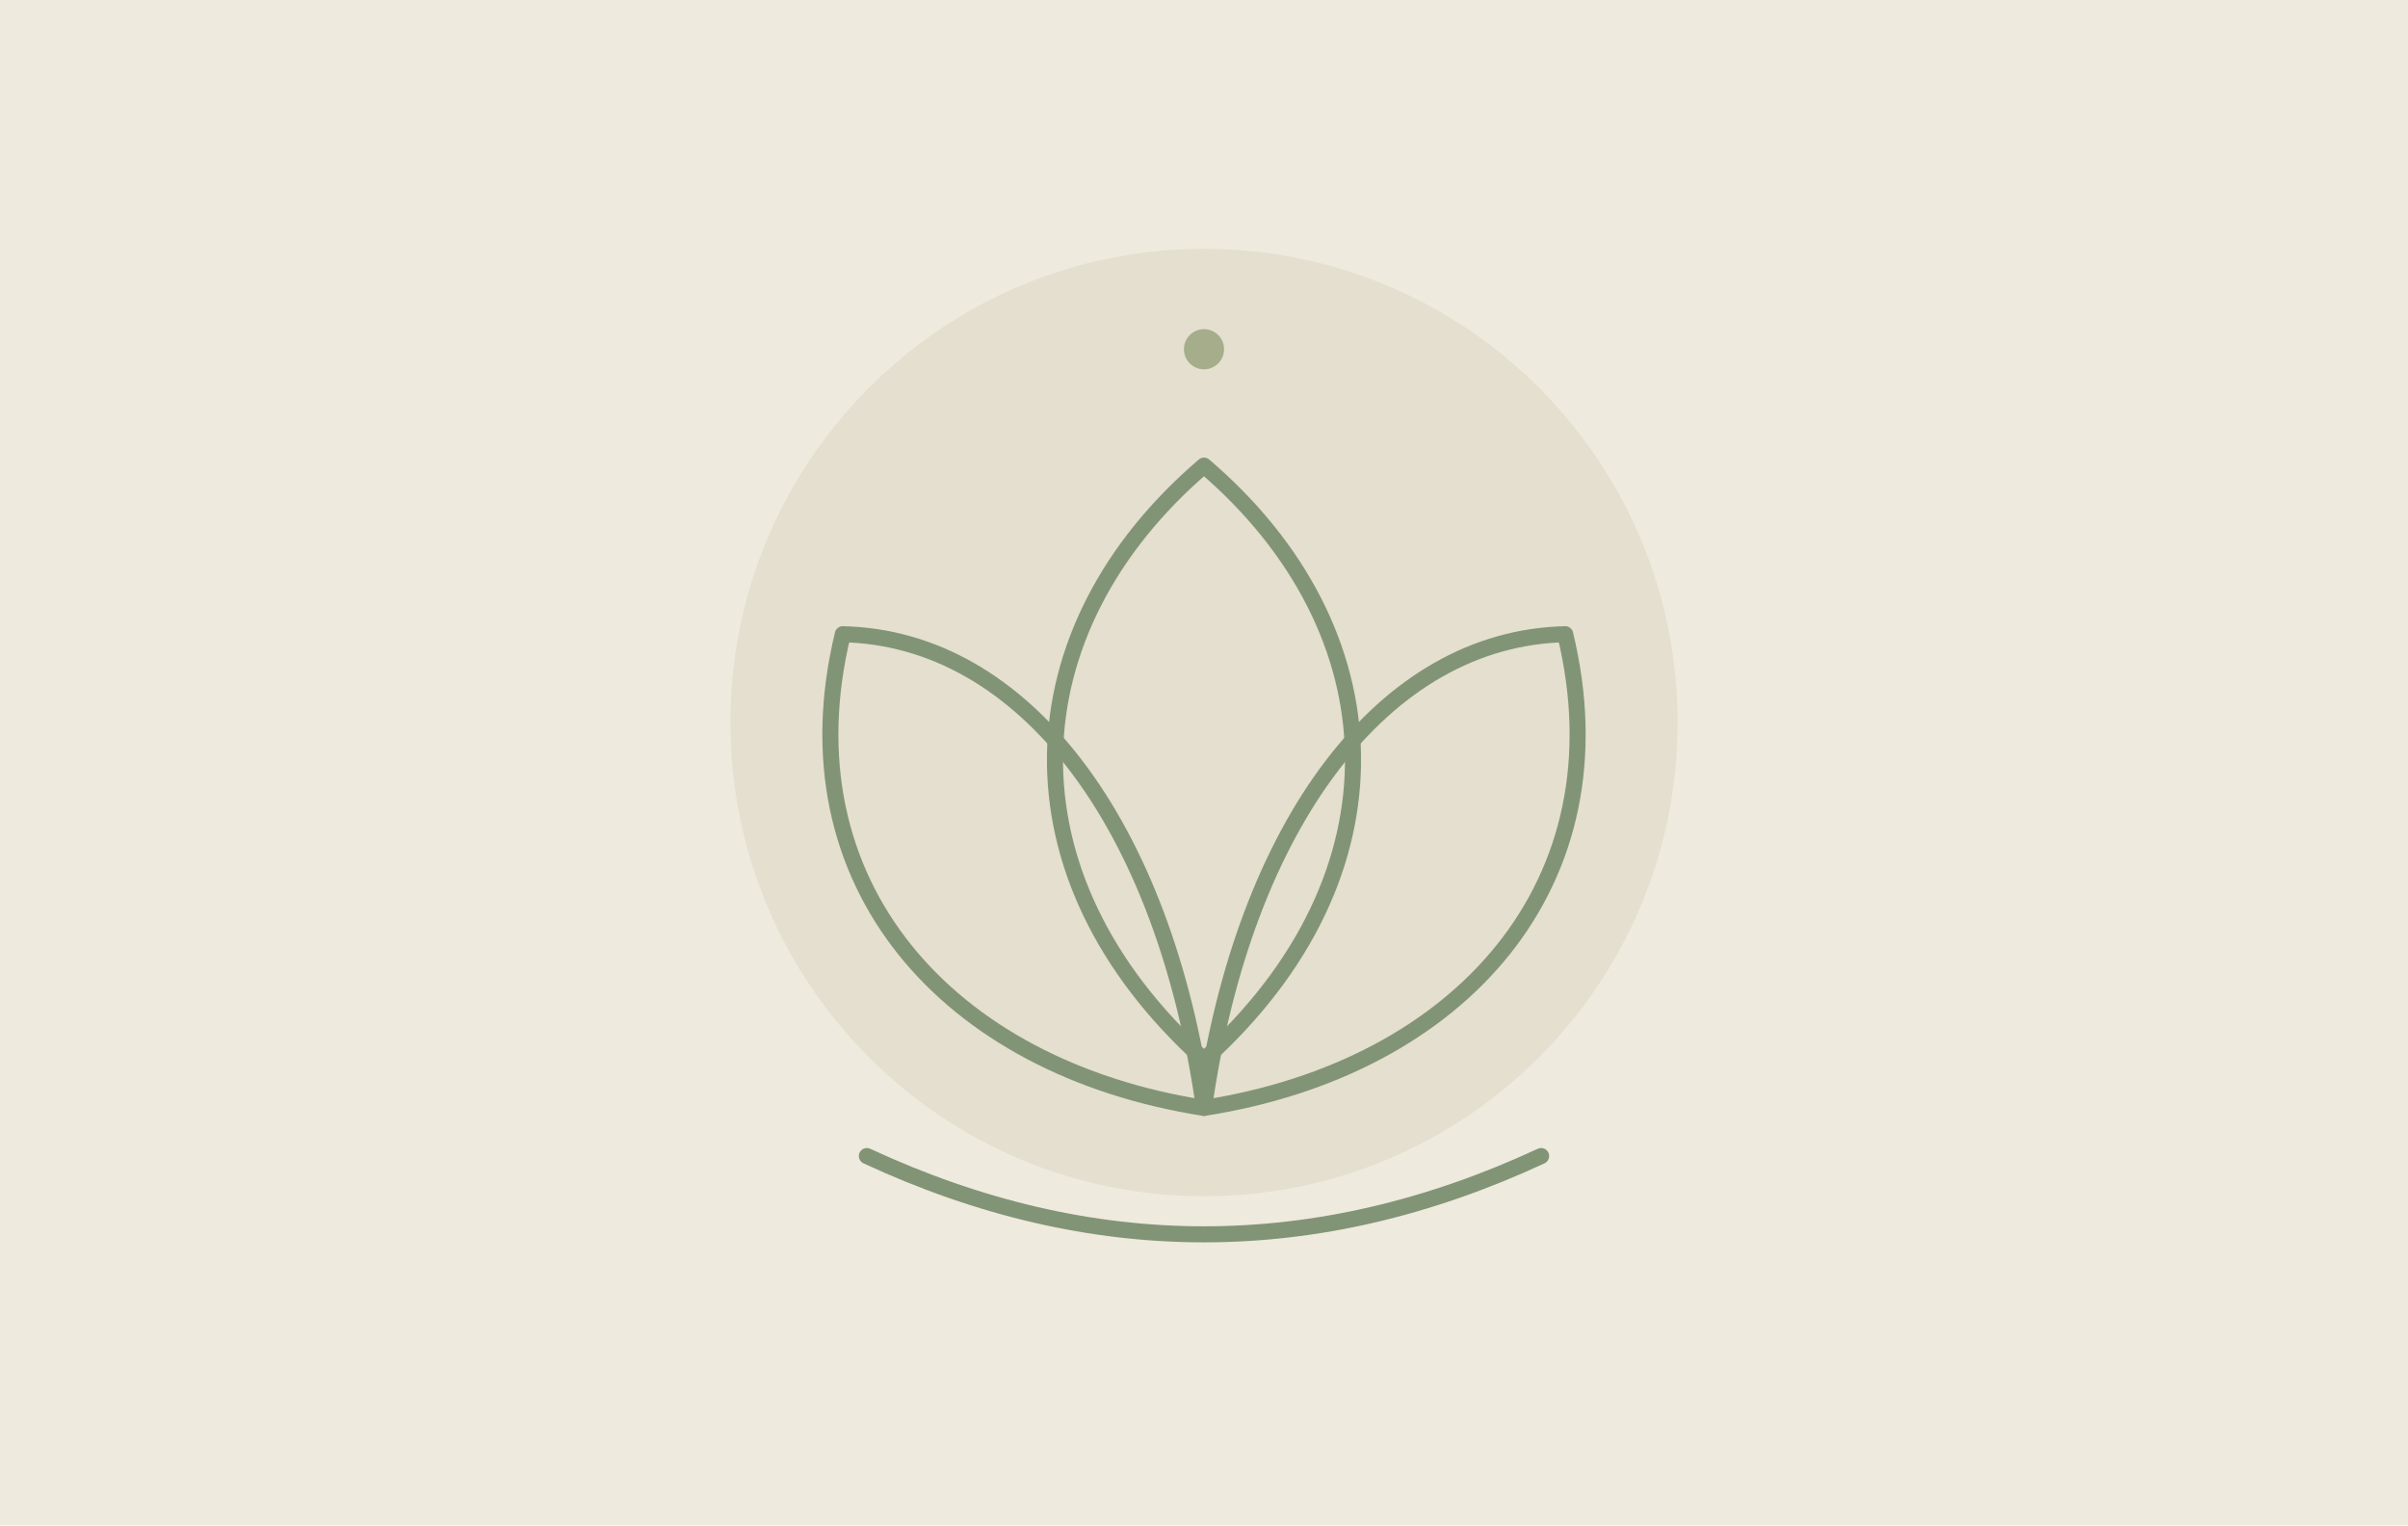
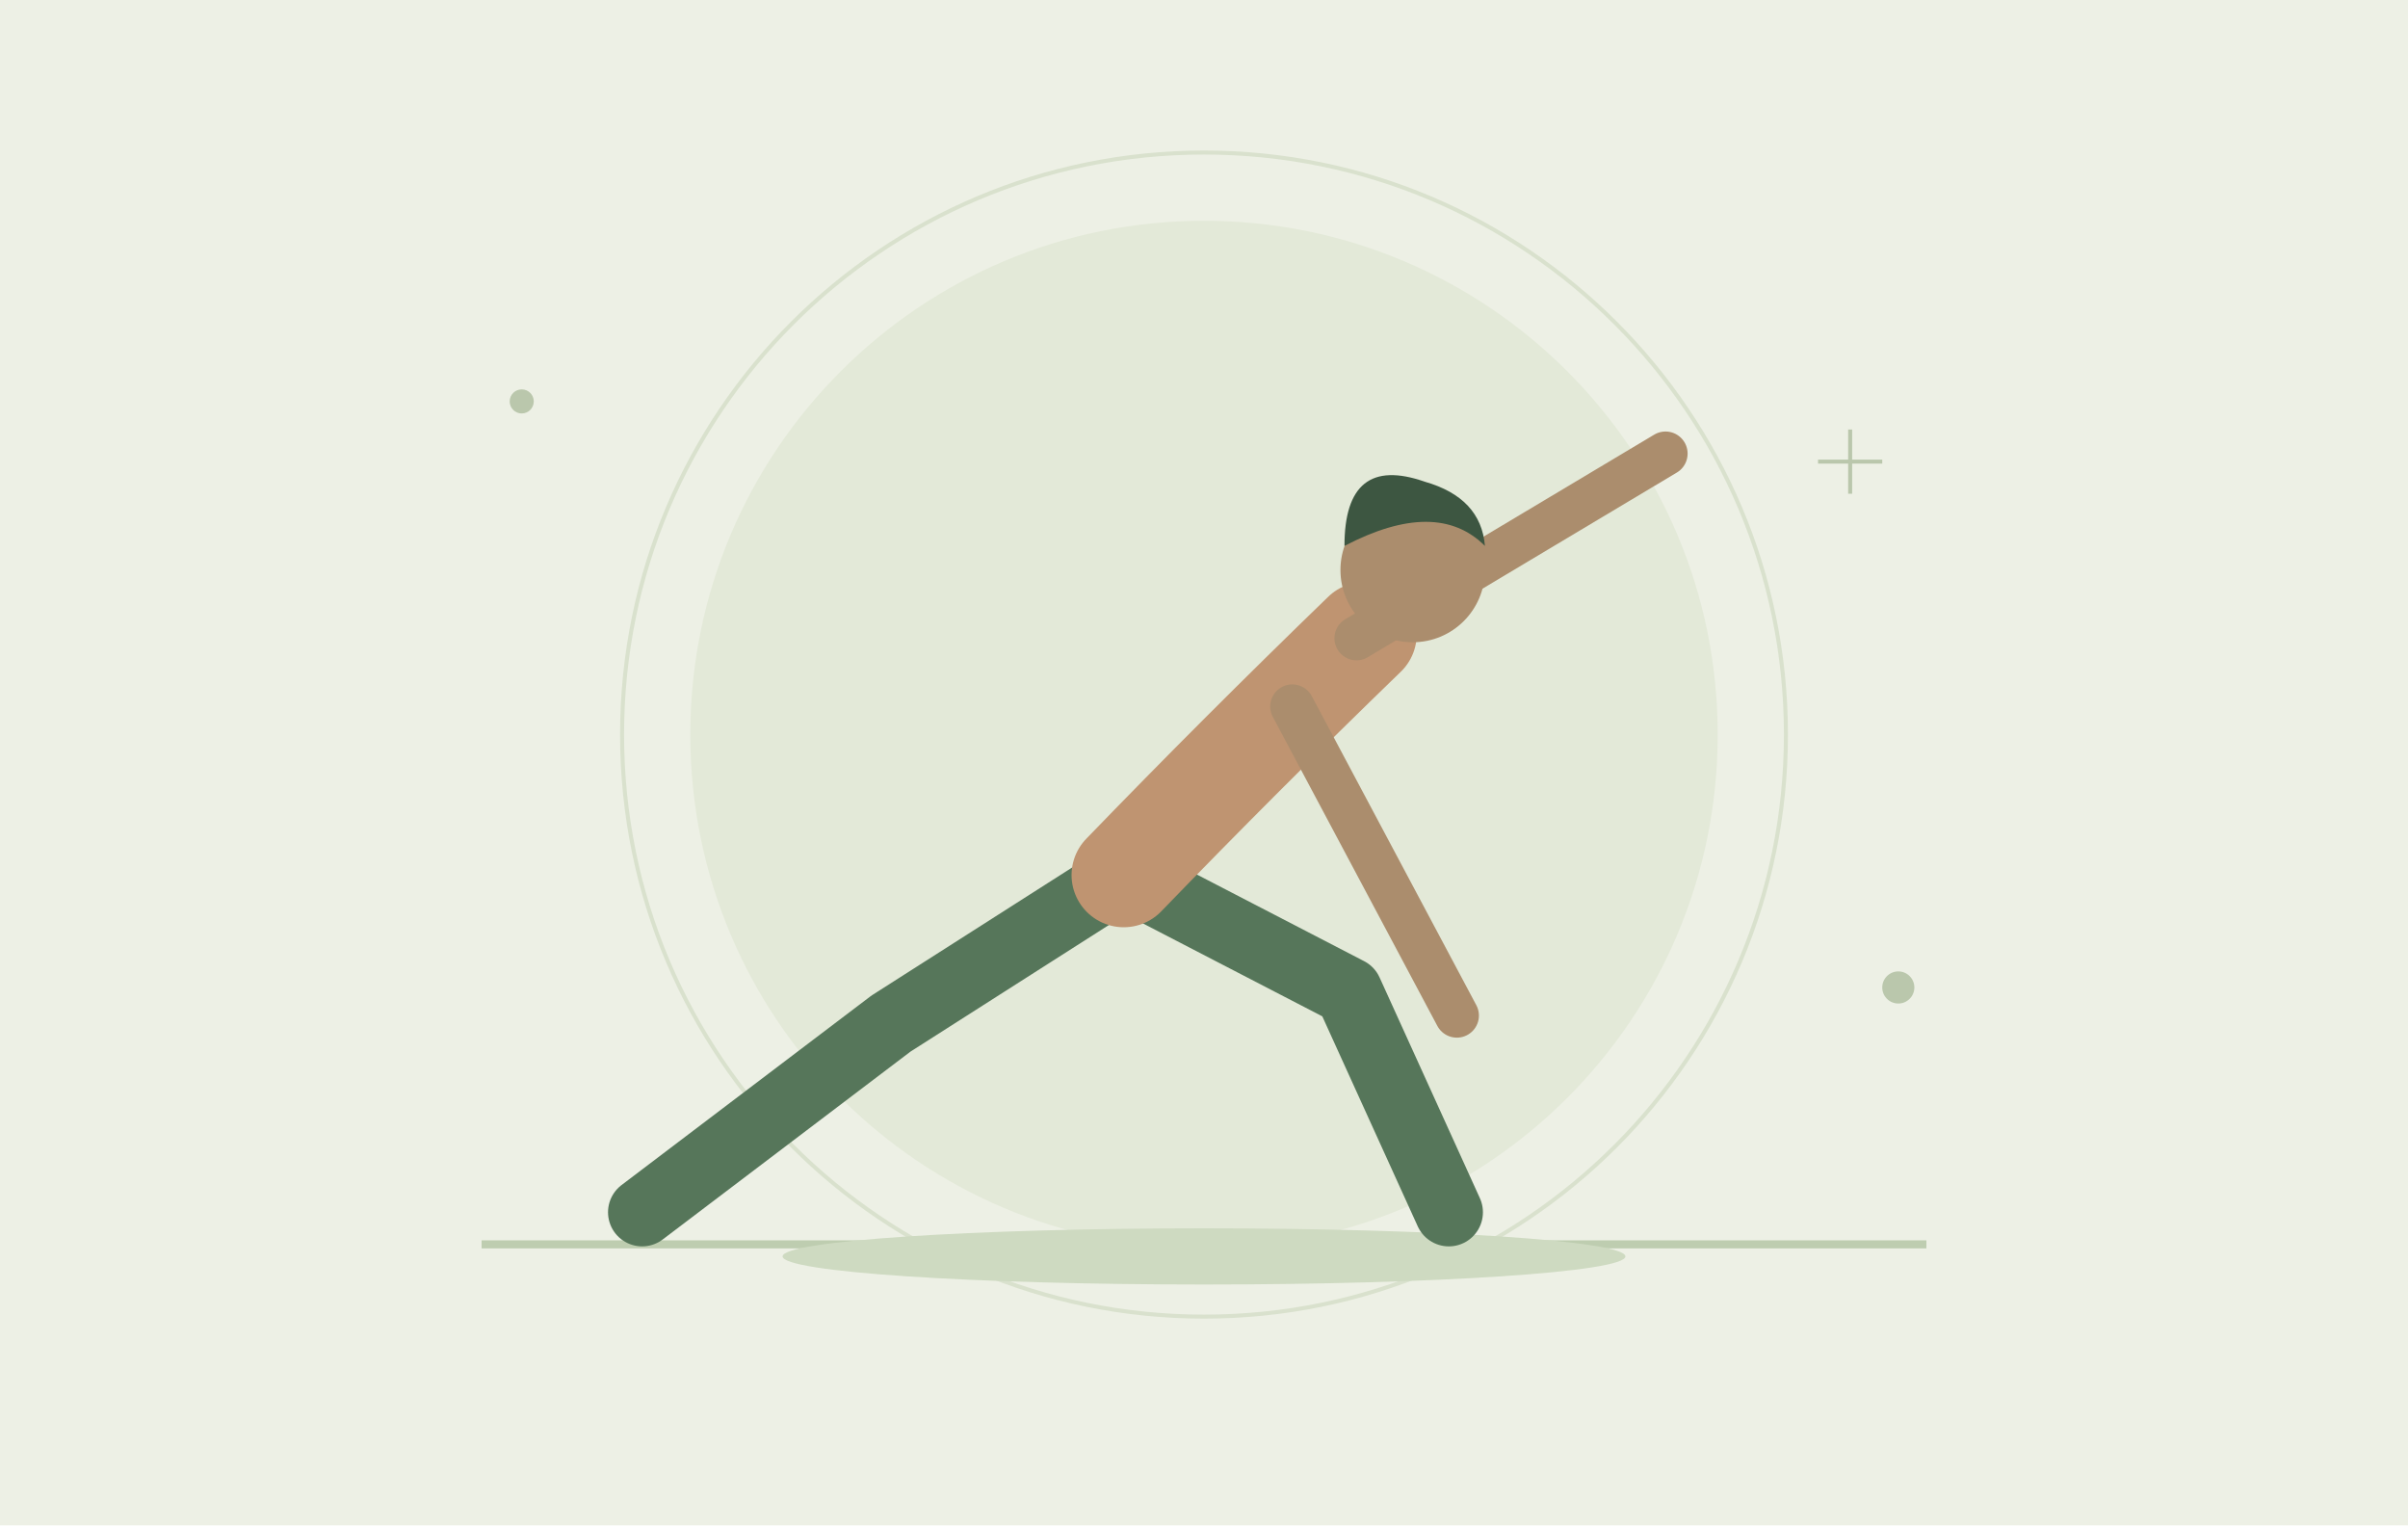
- <svg xmlns="http://www.w3.org/2000/svg" width="600" height="380" viewBox="0 0 600 380">
-   <rect width="600" height="380" fill="#eeeadd" />
-   <circle cx="300" cy="180" r="118" fill="#e4dfce" />
-   <g fill="none" stroke="#829476" stroke-linecap="round" stroke-linejoin="round" stroke-width="4">
-     <path d="M300 276c-64-10-105-56-90-118 45 1 80 47 90 118Z" />
-     <path d="M300 276c64-10 105-56 90-118-45 1-80 47-90 118Z" />
-     <path d="M300 264c-51-46-48-107 0-148 48 41 51 102 0 148Z" />
-     <path d="M216 288q84 39 168 0" />
+ <svg xmlns="http://www.w3.org/2000/svg" width="600" height="380" viewBox="0 0 600 380" role="img">
+   <rect width="600" height="380" fill="#edf0e5" />
+   <circle cx="300" cy="183" r="128" fill="#e3e9d8" />
+   <circle cx="300" cy="183" r="145" fill="none" stroke="#d9e1cd" />
+   <path d="M120 310h360" stroke="#becdb0" stroke-width="2" />
+   <ellipse cx="300" cy="313" rx="105" ry="7" fill="#cedac1" />
+   <g fill="none" stroke-linecap="round" stroke-linejoin="round">
+     <path d="M280 218L336 247L361 302M280 218L222 255L160 302" stroke="#56765a" stroke-width="17" />
+     <path d="M340 158Q309 188 280 218" stroke="#bf9471" stroke-width="26" />
+     <path d="M338 159L415 113M322 176L363 253" stroke="#ab8d6d" stroke-width="11" />
  </g>
-   <circle cx="300" cy="87" r="5" fill="#a5ad8b" />
+   <circle cx="352" cy="142" r="18" fill="#ab8d6d" />
+   <path d="M335 136q0-23 20-16 14 4 15 16-12-12-35 0" fill="#3d5641" />
+   <g fill="#98ac86" opacity=".6">
+     <circle cx="130" cy="100" r="3" />
+     <circle cx="473" cy="246" r="4" />
+     <path d="M453 115h16m-8-8v16" stroke="#98ac86" stroke-width="1" />
+   </g>
</svg>
